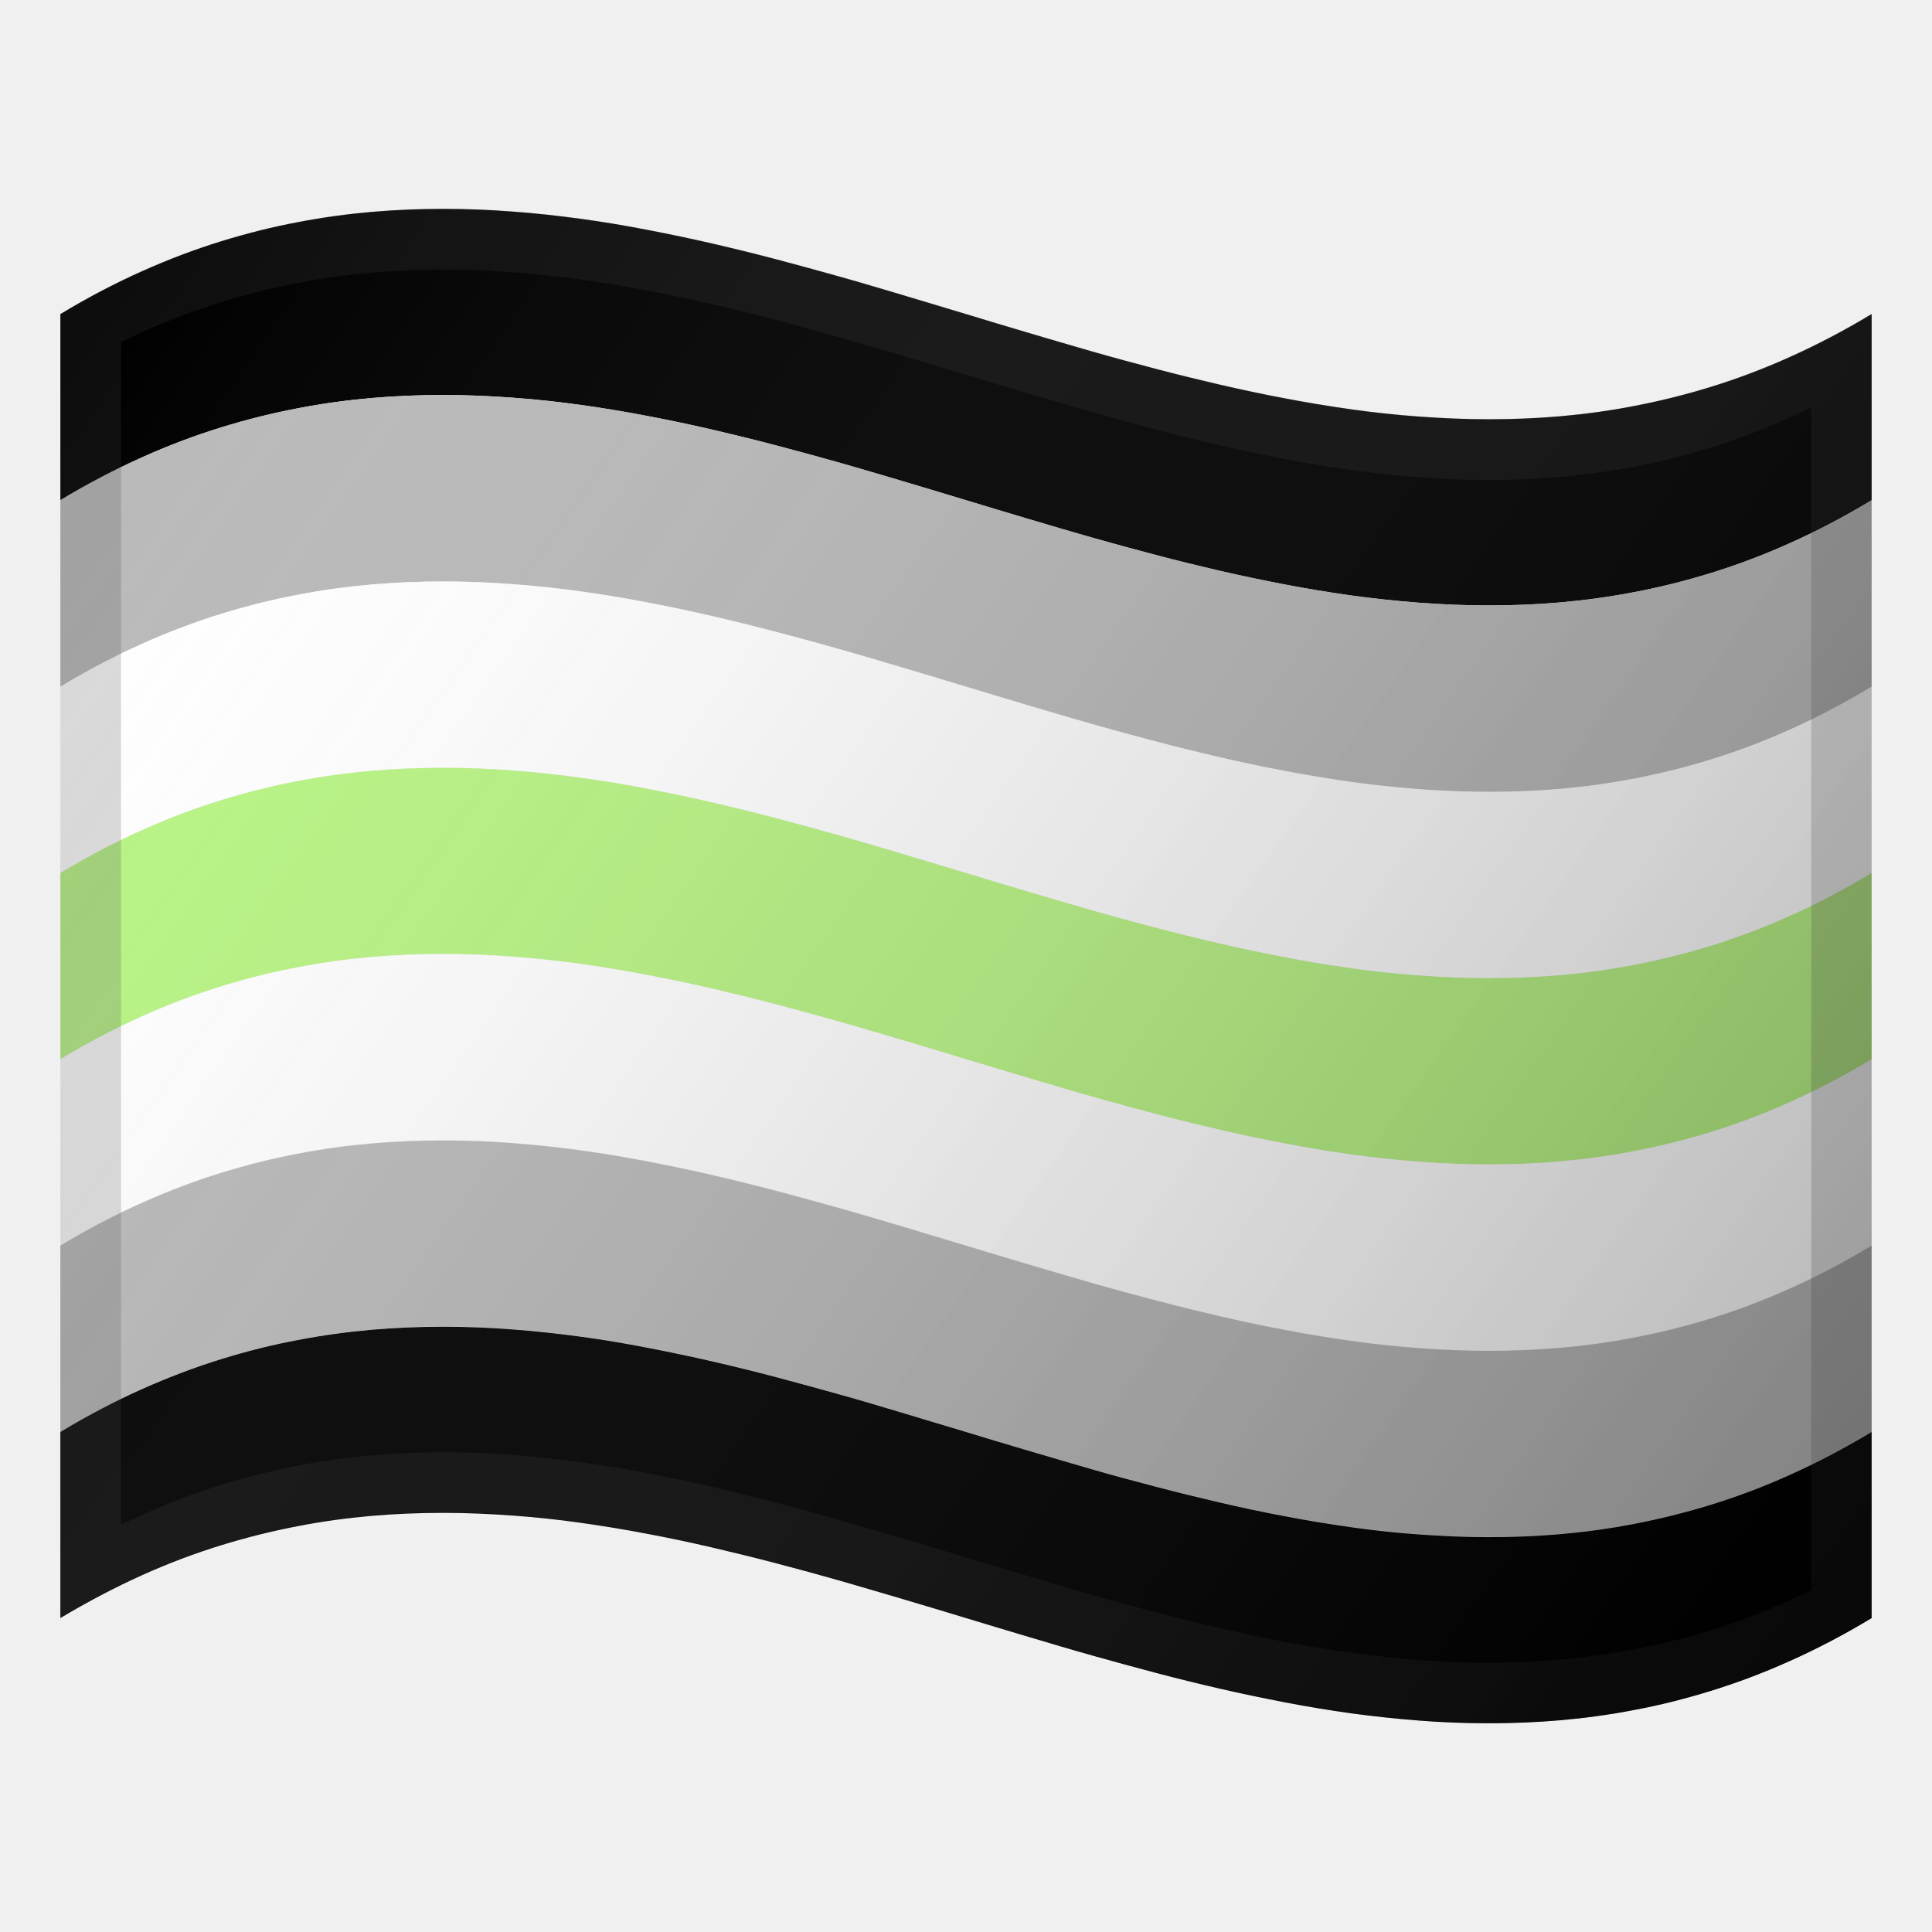
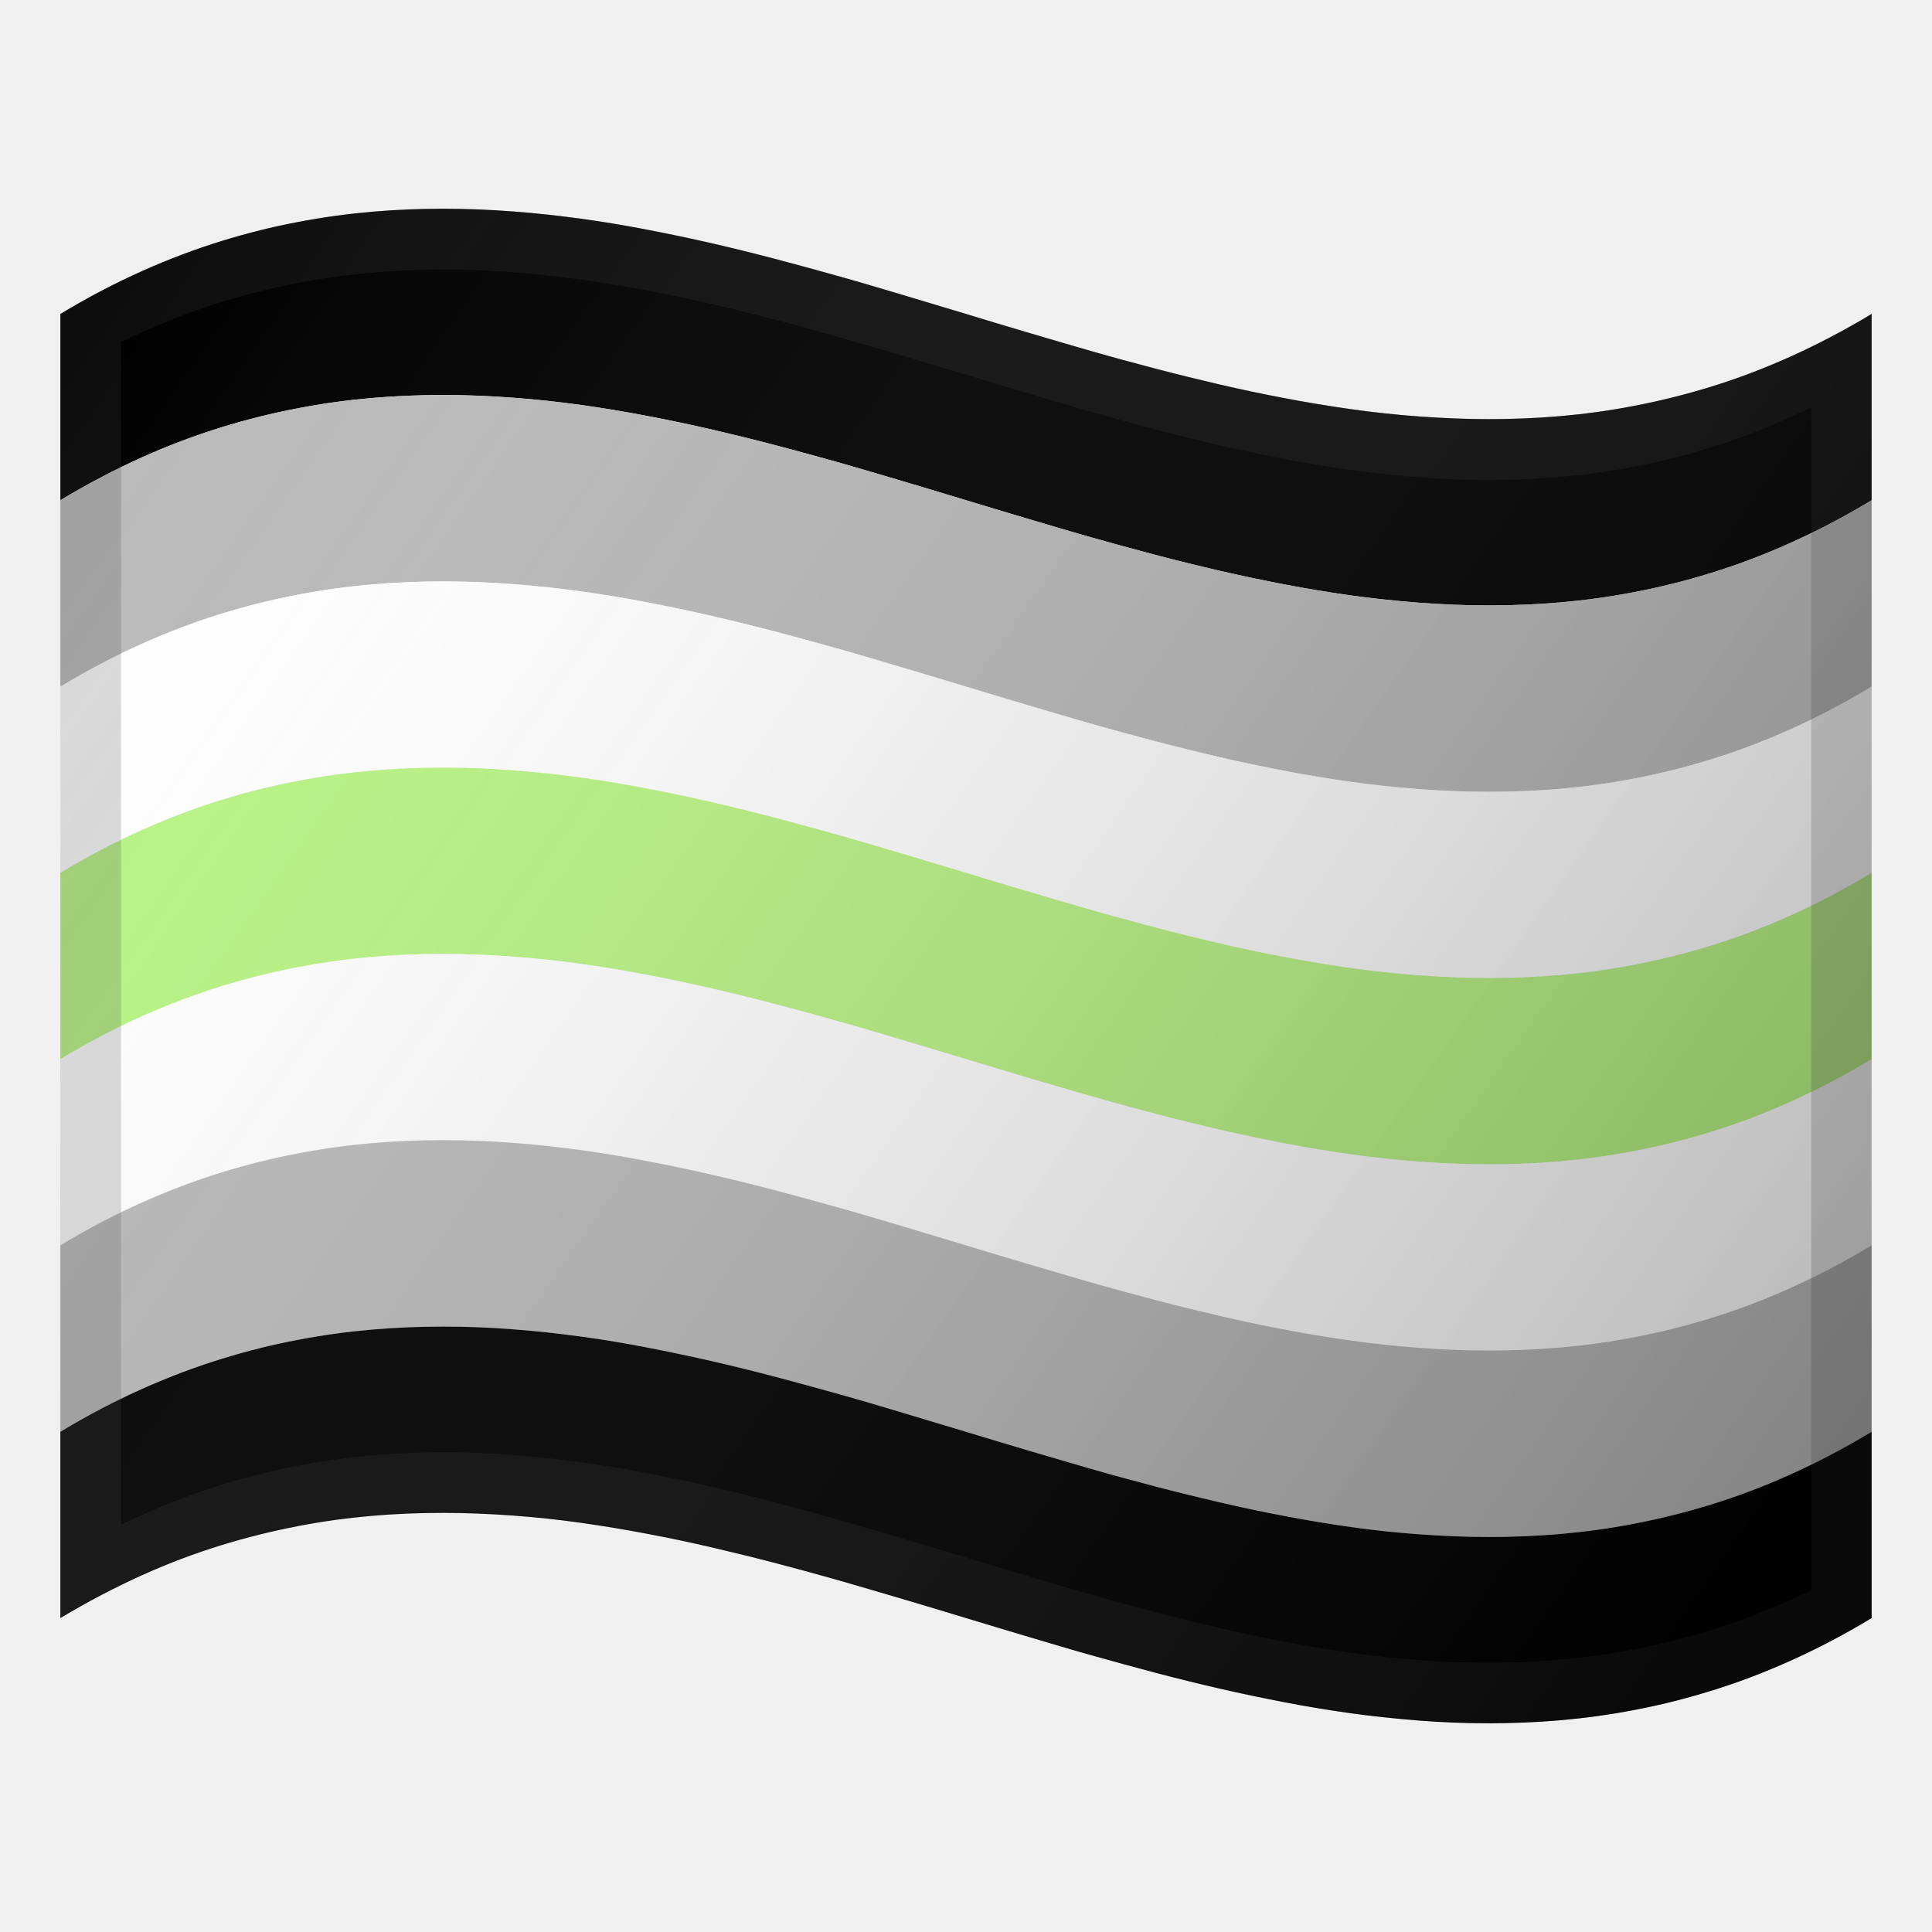
<svg xmlns="http://www.w3.org/2000/svg" enable-background="new 0 0 128 128" viewBox="0 0 128 128">
  <linearGradient id="b" x1="-153" x2="-85.917" y1="-607.79" y2="-607.79" gradientUnits="userSpaceOnUse">
    <stop stop-color="#fff" stop-opacity="0" offset="0" />
    <stop stop-opacity=".287" offset=".287" />
    <stop offset=".525" />
    <stop stop-opacity=".249" offset=".753" />
    <stop stop-color="#fff" stop-opacity="0" offset="1" />
  </linearGradient>
  <rect x="-153" y="-651.76" width="67.08" height="87.93" fill="url(#b)" opacity=".2" />
-   <path d="m124 33.14c-1.85 1.12-3.66 2.06-5.43 2.85-1.78 0.8-3.52 1.45-5.24 1.98s-3.4 0.95-5.06 1.26c-1.66 0.32-3.29 0.54-4.89 0.68s-3.19 0.2-4.75 0.2-3.1-0.06-4.62-0.18-3.02-0.28-4.5-0.48c-1.48-0.21-2.95-0.45-4.4-0.73s-2.89-0.58-4.32-0.91-2.85-0.68-4.25-1.05c-1.41-0.37-2.81-0.76-4.21-1.15s-2.79-0.81-4.17-1.22c-1.39-0.41-2.77-0.83-4.16-1.25-1.38-0.42-2.77-0.84-4.16-1.25s-2.78-0.82-4.17-1.22c-1.4-0.4-2.8-0.78-4.21-1.15s-2.83-0.72-4.25-1.05-2.87-0.64-4.32-0.91c-1.45-0.28-2.92-0.52-4.4-0.73s-2.98-0.37-4.5-0.48-3.06-0.18-4.62-0.18-3.14 0.06-4.75 0.2-3.24 0.36-4.89 0.68c-1.66 0.32-3.34 0.73-5.06 1.26s-3.46 1.18-5.24 1.98c-1.77 0.8-3.58 1.74-5.43 2.85v-3.98s0-2.88 0-4.37v-3.98c1.85-1.12 3.66-2.06 5.43-2.85s3.52-1.45 5.24-1.98 3.4-0.95 5.06-1.26c1.66-0.32 3.29-0.54 4.89-0.68 1.61-0.14 3.19-0.2 4.75-0.2s3.1 0.06 4.62 0.18c1.52 0.11 3.02 0.28 4.5 0.48s2.95 0.45 4.4 0.73 2.89 0.58 4.32 0.91 2.85 0.68 4.25 1.05c1.41 0.37 2.81 0.76 4.21 1.15s2.79 0.81 4.17 1.22 2.77 0.83 4.16 1.25c1.38 0.42 2.77 0.84 4.16 1.25s2.78 0.82 4.17 1.22 2.8 0.78 4.21 1.15 2.83 0.72 4.25 1.05c1.43 0.33 2.87 0.64 4.32 0.91 1.45 0.28 2.92 0.52 4.4 0.73s2.98 0.37 4.5 0.48 3.06 0.18 4.62 0.18 3.14-0.06 4.75-0.2 3.24-0.36 4.89-0.68c1.66-0.32 3.34-0.73 5.06-1.26s3.46-1.18 5.24-1.98 3.59-1.74 5.43-2.85v3.98 4.37s0 3.09 0 3.98z" />
-   <path d="m124 45.49c-1.85 1.12-3.66 2.06-5.43 2.85-1.78 0.8-3.52 1.45-5.24 1.98s-3.4 0.95-5.06 1.26c-1.66 0.32-3.29 0.54-4.89 0.68s-3.19 0.2-4.75 0.2-3.1-0.06-4.62-0.18-3.02-0.28-4.5-0.48c-1.48-0.21-2.95-0.45-4.4-0.73s-2.89-0.58-4.32-0.91-2.85-0.68-4.25-1.05c-1.41-0.37-2.81-0.76-4.21-1.15s-2.79-0.81-4.17-1.22c-1.39-0.41-2.77-0.83-4.16-1.25-1.38-0.42-2.77-0.84-4.16-1.25s-2.78-0.82-4.17-1.22c-1.4-0.4-2.8-0.78-4.21-1.15s-2.83-0.72-4.25-1.05-2.87-0.64-4.32-0.91c-1.45-0.28-2.92-0.52-4.4-0.73s-2.98-0.37-4.5-0.48-3.06-0.18-4.62-0.18-3.14 0.06-4.75 0.2-3.24 0.36-4.89 0.68c-1.66 0.32-3.34 0.73-5.06 1.26s-3.46 1.18-5.24 1.98c-1.77 0.8-3.58 1.74-5.43 2.85v-3.99s0-2.88 0-4.37v-3.99c1.85-1.12 3.66-2.06 5.43-2.85s3.52-1.45 5.24-1.98 3.4-0.95 5.06-1.26c1.66-0.32 3.29-0.54 4.89-0.68 1.61-0.14 3.19-0.2 4.75-0.2s3.1 0.06 4.62 0.18c1.52 0.11 3.02 0.28 4.5 0.48s2.95 0.45 4.4 0.73 2.89 0.58 4.32 0.91 2.85 0.68 4.25 1.05c1.41 0.37 2.81 0.76 4.21 1.15s2.79 0.81 4.17 1.22 2.77 0.83 4.16 1.25c1.38 0.42 2.77 0.84 4.16 1.25s2.78 0.82 4.17 1.22 2.8 0.78 4.21 1.15 2.83 0.72 4.25 1.05c1.43 0.33 2.87 0.64 4.32 0.91 1.45 0.28 2.92 0.52 4.4 0.73s2.98 0.37 4.5 0.48 3.06 0.18 4.62 0.18 3.14-0.06 4.75-0.2 3.24-0.36 4.89-0.68c1.66-0.32 3.34-0.73 5.06-1.26s3.46-1.18 5.24-1.98 3.59-1.74 5.43-2.85v3.99 4.37s0 3.09 0 3.99z" fill="#B9B9B9" />
-   <path d="m124 57.83c-1.85 1.12-3.66 2.06-5.43 2.85-1.78 0.8-3.52 1.45-5.24 1.98s-3.4 0.95-5.06 1.26c-1.66 0.32-3.29 0.54-4.89 0.68s-3.19 0.2-4.75 0.2-3.1-0.06-4.62-0.18-3.02-0.28-4.5-0.48c-1.48-0.21-2.95-0.45-4.4-0.73s-2.89-0.58-4.32-0.91-2.85-0.68-4.25-1.05c-1.41-0.37-2.81-0.76-4.21-1.15s-2.79-0.81-4.17-1.22c-1.39-0.41-2.77-0.83-4.16-1.25-1.38-0.42-2.77-0.84-4.16-1.25s-2.78-0.82-4.17-1.22c-1.4-0.4-2.8-0.78-4.21-1.15s-2.83-0.72-4.25-1.05-2.87-0.64-4.32-0.91c-1.45-0.28-2.92-0.52-4.4-0.73s-2.98-0.37-4.5-0.48-3.06-0.18-4.62-0.18-3.14 0.06-4.75 0.2-3.24 0.36-4.89 0.68c-1.66 0.32-3.34 0.73-5.06 1.26s-3.46 1.18-5.24 1.98c-1.77 0.8-3.58 1.74-5.43 2.85v-3.98s0-2.88 0-4.37v-3.98c1.85-1.12 3.66-2.06 5.43-2.85s3.52-1.45 5.24-1.98 3.4-0.95 5.06-1.26c1.66-0.32 3.29-0.54 4.89-0.68 1.61-0.14 3.19-0.2 4.75-0.2s3.1 0.06 4.62 0.18c1.52 0.11 3.02 0.28 4.5 0.48s2.95 0.45 4.4 0.73 2.89 0.58 4.32 0.91 2.85 0.68 4.25 1.05c1.41 0.37 2.81 0.76 4.21 1.15s2.79 0.81 4.17 1.22 2.77 0.83 4.16 1.25c1.38 0.42 2.77 0.84 4.16 1.25s2.78 0.82 4.17 1.22 2.8 0.78 4.21 1.15 2.83 0.72 4.25 1.05c1.43 0.33 2.87 0.64 4.32 0.91 1.45 0.28 2.92 0.52 4.4 0.73s2.98 0.37 4.5 0.48 3.06 0.18 4.62 0.18 3.14-0.06 4.75-0.2 3.24-0.36 4.89-0.68c1.66-0.32 3.34-0.73 5.06-1.26s3.46-1.18 5.24-1.98 3.59-1.74 5.43-2.85v3.98 4.37s0 3.09 0 3.98z" fill="#FFF" />
-   <path d="m124 70.17c-1.85 1.12-3.66 2.06-5.43 2.85-1.78 0.8-3.52 1.45-5.24 1.98s-3.4 0.95-5.06 1.26c-1.66 0.32-3.29 0.54-4.89 0.68s-3.19 0.2-4.75 0.2-3.1-0.06-4.62-0.18-3.02-0.28-4.5-0.48c-1.48-0.21-2.95-0.45-4.4-0.73s-2.89-0.58-4.32-0.91-2.85-0.68-4.25-1.05c-1.41-0.37-2.81-0.76-4.21-1.15s-2.79-0.81-4.17-1.22c-1.39-0.41-2.77-0.83-4.16-1.25-1.38-0.42-2.77-0.84-4.16-1.25s-2.78-0.82-4.17-1.22c-1.4-0.4-2.8-0.78-4.21-1.15s-2.83-0.72-4.25-1.05-2.87-0.64-4.32-0.91c-1.45-0.28-2.92-0.52-4.4-0.73s-2.98-0.37-4.5-0.48-3.06-0.18-4.62-0.18-3.14 0.06-4.75 0.2-3.24 0.36-4.89 0.68c-1.66 0.32-3.34 0.73-5.06 1.26s-3.46 1.18-5.24 1.98c-1.77 0.8-3.58 1.74-5.43 2.85v-3.98s0-2.88 0-4.37v-3.98c1.85-1.12 3.66-2.06 5.43-2.85s3.52-1.45 5.24-1.98 3.4-0.95 5.06-1.26c1.66-0.32 3.29-0.54 4.89-0.68 1.61-0.14 3.19-0.2 4.75-0.2s3.1 0.06 4.62 0.18c1.52 0.11 3.02 0.28 4.5 0.48s2.95 0.45 4.4 0.73 2.89 0.58 4.32 0.91 2.85 0.68 4.25 1.05c1.41 0.37 2.81 0.76 4.21 1.15s2.79 0.81 4.17 1.22 2.77 0.83 4.16 1.25c1.38 0.42 2.77 0.84 4.16 1.25s2.78 0.82 4.17 1.22 2.8 0.78 4.21 1.15 2.83 0.72 4.25 1.05c1.43 0.33 2.87 0.64 4.32 0.91 1.45 0.28 2.92 0.52 4.4 0.73s2.98 0.37 4.5 0.48 3.06 0.18 4.62 0.18 3.14-0.06 4.75-0.2 3.24-0.36 4.89-0.68c1.66-0.32 3.34-0.73 5.06-1.26s3.46-1.18 5.24-1.98 3.59-1.74 5.43-2.85v3.98 4.37s0 3.09 0 3.98z" fill="#B8F483" />
-   <path d="m124 82.51c-1.85 1.12-3.66 2.06-5.43 2.85-1.78 0.8-3.52 1.45-5.24 1.98s-3.4 0.95-5.06 1.26c-1.66 0.32-3.29 0.54-4.89 0.68s-3.19 0.2-4.75 0.2-3.1-0.06-4.62-0.18-3.02-0.28-4.5-0.48c-1.48-0.21-2.95-0.45-4.4-0.73s-2.89-0.58-4.32-0.91-2.85-0.68-4.25-1.05c-1.41-0.37-2.81-0.76-4.21-1.15s-2.79-0.81-4.17-1.22c-1.39-0.41-2.77-0.83-4.16-1.25-1.38-0.42-2.77-0.84-4.16-1.25s-2.78-0.82-4.17-1.22c-1.4-0.4-2.8-0.78-4.21-1.15s-2.83-0.72-4.25-1.05-2.87-0.64-4.32-0.91c-1.45-0.28-2.92-0.52-4.4-0.73s-2.98-0.37-4.5-0.48-3.06-0.18-4.62-0.18-3.14 0.06-4.75 0.2-3.24 0.36-4.89 0.68c-1.66 0.32-3.34 0.73-5.06 1.26s-3.46 1.18-5.24 1.98c-1.77 0.8-3.58 1.74-5.43 2.85v-3.98s0-2.88 0-4.37v-3.98c1.85-1.12 3.66-2.06 5.43-2.85s3.52-1.45 5.24-1.98 3.4-0.95 5.06-1.26c1.66-0.32 3.29-0.54 4.89-0.68 1.61-0.14 3.19-0.2 4.75-0.2s3.1 0.06 4.62 0.18c1.52 0.11 3.02 0.28 4.5 0.48s2.95 0.45 4.4 0.73 2.89 0.58 4.32 0.91 2.85 0.68 4.25 1.05c1.41 0.37 2.81 0.76 4.21 1.15s2.79 0.81 4.17 1.22 2.77 0.83 4.16 1.25c1.38 0.42 2.77 0.84 4.16 1.25s2.78 0.82 4.17 1.22 2.8 0.78 4.21 1.15 2.83 0.72 4.25 1.05c1.43 0.33 2.87 0.64 4.32 0.91 1.45 0.28 2.92 0.52 4.4 0.73s2.98 0.37 4.5 0.48 3.06 0.18 4.62 0.18 3.14-0.06 4.75-0.2 3.24-0.36 4.89-0.68c1.66-0.32 3.34-0.73 5.06-1.26s3.46-1.18 5.24-1.98 3.59-1.74 5.43-2.85v3.98 4.37s0 3.09 0 3.98z" fill="#FFF" />
-   <path d="m124 94.86c-1.85 1.12-3.66 2.06-5.43 2.85-1.78 0.8-3.52 1.45-5.24 1.98s-3.4 0.95-5.06 1.26c-1.66 0.32-3.29 0.54-4.89 0.68s-3.19 0.2-4.75 0.2-3.1-0.06-4.62-0.18-3.02-0.28-4.5-0.48c-1.48-0.21-2.95-0.45-4.4-0.73s-2.89-0.58-4.32-0.91-2.85-0.68-4.25-1.05c-1.41-0.37-2.81-0.76-4.21-1.15s-2.79-0.81-4.17-1.22c-1.39-0.41-2.77-0.83-4.16-1.25-1.38-0.42-2.77-0.84-4.16-1.25s-2.78-0.82-4.17-1.22c-1.4-0.4-2.8-0.78-4.21-1.15s-2.83-0.72-4.25-1.05-2.87-0.64-4.32-0.91c-1.45-0.28-2.92-0.52-4.4-0.73s-2.98-0.37-4.5-0.48-3.06-0.18-4.62-0.18-3.14 0.06-4.75 0.2-3.24 0.36-4.89 0.68c-1.66 0.32-3.34 0.73-5.06 1.26s-3.46 1.18-5.24 1.98c-1.77 0.8-3.58 1.74-5.43 2.85v-3.98s0-2.88 0-4.37v-3.98c1.85-1.12 3.66-2.06 5.43-2.85s3.52-1.45 5.24-1.98 3.4-0.95 5.06-1.26c1.66-0.32 3.29-0.54 4.89-0.68 1.61-0.14 3.19-0.2 4.75-0.2s3.1 0.06 4.62 0.18c1.52 0.11 3.02 0.28 4.5 0.48s2.95 0.45 4.4 0.73 2.89 0.58 4.32 0.91 2.85 0.68 4.25 1.05c1.41 0.37 2.81 0.76 4.21 1.15s2.79 0.81 4.17 1.22 2.77 0.83 4.16 1.25c1.38 0.42 2.77 0.84 4.16 1.25s2.78 0.82 4.17 1.22 2.8 0.78 4.21 1.15 2.83 0.72 4.25 1.05c1.43 0.33 2.87 0.64 4.32 0.91 1.45 0.28 2.92 0.52 4.4 0.73s2.98 0.37 4.5 0.48 3.06 0.18 4.62 0.18 3.14-0.06 4.75-0.2 3.24-0.36 4.89-0.68c1.66-0.32 3.34-0.73 5.06-1.26s3.46-1.18 5.24-1.98 3.59-1.74 5.43-2.85v3.98 4.37s0 3.09 0 3.98z" fill="#B9B9B9" />
-   <path d="m124 107.20c-1.85 1.12-3.66 2.06-5.43 2.85-1.78 0.8-3.52 1.45-5.24 1.98s-3.4 0.95-5.06 1.26c-1.66 0.32-3.29 0.54-4.89 0.68s-3.19 0.2-4.75 0.2-3.1-0.06-4.62-0.18-3.02-0.28-4.5-0.48c-1.48-0.21-2.95-0.45-4.4-0.73s-2.89-0.58-4.32-0.91-2.85-0.68-4.25-1.05c-1.41-0.37-2.81-0.76-4.21-1.15s-2.79-0.81-4.17-1.22c-1.39-0.41-2.77-0.83-4.16-1.25-1.38-0.42-2.77-0.84-4.16-1.25s-2.78-0.82-4.17-1.22c-1.4-0.4-2.8-0.78-4.21-1.15s-2.83-0.72-4.25-1.05-2.87-0.64-4.32-0.91c-1.45-0.28-2.92-0.52-4.4-0.73s-2.98-0.37-4.5-0.48-3.06-0.18-4.62-0.18-3.14 0.06-4.75 0.2-3.24 0.36-4.89 0.68c-1.66 0.32-3.34 0.73-5.06 1.26s-3.46 1.18-5.24 1.98c-1.77 0.8-3.58 1.74-5.43 2.85v-3.98s0-2.88 0-4.37v-3.98c1.85-1.12 3.66-2.06 5.43-2.85s3.52-1.45 5.24-1.98 3.4-0.95 5.06-1.26c1.66-0.32 3.29-0.54 4.89-0.68 1.61-0.14 3.19-0.2 4.75-0.2s3.1 0.06 4.62 0.18c1.52 0.11 3.02 0.28 4.5 0.48s2.95 0.45 4.4 0.73 2.89 0.58 4.32 0.91 2.85 0.68 4.25 1.05c1.41 0.37 2.81 0.76 4.21 1.15s2.79 0.81 4.17 1.22 2.77 0.83 4.16 1.25c1.38 0.42 2.77 0.84 4.16 1.25s2.78 0.82 4.17 1.22 2.8 0.78 4.21 1.15 2.83 0.72 4.25 1.05c1.43 0.33 2.87 0.64 4.32 0.91 1.45 0.28 2.92 0.52 4.4 0.73s2.98 0.37 4.5 0.48 3.06 0.18 4.62 0.18 3.14-0.06 4.75-0.2 3.24-0.36 4.89-0.68c1.66-0.32 3.34-0.73 5.06-1.26s3.46-1.18 5.24-1.98 3.59-1.74 5.43-2.85v3.98 4.37s0 3.09 0 3.98z" />
+   <path d="m124 33.14c-1.85 1.12-3.66 2.06-5.43 2.85-1.78 0.8-3.52 1.45-5.24 1.98s-3.4 0.95-5.06 1.26c-1.66 0.32-3.29 0.54-4.89 0.68s-3.19 0.2-4.75 0.2-3.1-0.06-4.62-0.18-3.02-0.28-4.5-0.48c-1.48-0.21-2.95-0.45-4.4-0.73s-2.89-0.58-4.32-0.91-2.85-0.68-4.25-1.05c-1.41-0.37-2.81-0.76-4.21-1.15s-2.79-0.81-4.17-1.22c-1.39-0.41-2.77-0.83-4.16-1.25-1.38-0.42-2.77-0.84-4.16-1.25s-2.78-0.82-4.17-1.22c-1.4-0.4-2.8-0.78-4.21-1.15s-2.83-0.72-4.25-1.05-2.87-0.64-4.32-0.91c-1.45-0.28-2.92-0.52-4.4-0.73s-2.98-0.37-4.5-0.48-3.06-0.18-4.62-0.18-3.14 0.06-4.75 0.2-3.24 0.36-4.89 0.68c-1.66 0.32-3.34 0.73-5.06 1.26s-3.46 1.18-5.24 1.98c-1.77 0.8-3.58 1.74-5.43 2.85v-12.34c1.85-1.12 3.66-2.06 5.43-2.85s3.52-1.45 5.24-1.98 3.4-0.95 5.06-1.26c1.66-0.32 3.29-0.54 4.89-0.68 1.61-0.14 3.19-0.2 4.75-0.2s3.1 0.06 4.62 0.18c1.52 0.11 3.02 0.28 4.5 0.48s2.95 0.45 4.4 0.73 2.89 0.58 4.32 0.91 2.85 0.68 4.25 1.05c1.41 0.37 2.81 0.76 4.21 1.15s2.79 0.81 4.17 1.22 2.77 0.83 4.16 1.25c1.38 0.42 2.77 0.84 4.16 1.25s2.78 0.82 4.17 1.22 2.8 0.78 4.21 1.15 2.83 0.72 4.25 1.05c1.43 0.33 2.87 0.64 4.32 0.91 1.45 0.28 2.92 0.52 4.4 0.73s2.98 0.37 4.5 0.48 3.06 0.18 4.62 0.18 3.14-0.06 4.75-0.2 3.24-0.36 4.89-0.68c1.66-0.32 3.34-0.73 5.06-1.26s3.46-1.18 5.24-1.98 3.59-1.74 5.43-2.85v12.34z" />
+   <path d="m124 45.49c-1.85 1.12-3.66 2.06-5.43 2.85-1.78 0.8-3.52 1.45-5.24 1.98s-3.4 0.95-5.06 1.26c-1.66 0.32-3.29 0.54-4.89 0.68s-3.19 0.2-4.75 0.2-3.1-0.06-4.62-0.18-3.02-0.28-4.5-0.48c-1.48-0.21-2.95-0.45-4.4-0.73s-2.89-0.58-4.32-0.91-2.85-0.68-4.25-1.05c-1.41-0.37-2.81-0.76-4.21-1.15s-2.79-0.81-4.17-1.22c-1.39-0.41-2.77-0.83-4.16-1.25-1.38-0.42-2.77-0.84-4.16-1.25s-2.78-0.82-4.17-1.22c-1.4-0.4-2.8-0.78-4.21-1.15s-2.83-0.72-4.25-1.05-2.87-0.64-4.32-0.91c-1.45-0.28-2.92-0.52-4.4-0.73s-2.98-0.37-4.5-0.48-3.06-0.18-4.62-0.18-3.14 0.06-4.75 0.2-3.24 0.36-4.89 0.68c-1.66 0.32-3.34 0.73-5.06 1.26s-3.46 1.18-5.24 1.98c-1.77 0.8-3.58 1.74-5.43 2.85v-12.35c1.85-1.12 3.66-2.06 5.43-2.85s3.52-1.45 5.24-1.98 3.4-0.95 5.06-1.26c1.66-0.32 3.29-0.54 4.89-0.68 1.61-0.14 3.19-0.2 4.75-0.2s3.1 0.06 4.62 0.18c1.52 0.11 3.02 0.28 4.5 0.48s2.95 0.45 4.4 0.73 2.89 0.58 4.32 0.91 2.85 0.68 4.25 1.05c1.41 0.37 2.81 0.76 4.21 1.15s2.79 0.81 4.17 1.22 2.77 0.83 4.16 1.25c1.38 0.42 2.77 0.84 4.16 1.25s2.78 0.82 4.17 1.22 2.8 0.78 4.21 1.15 2.83 0.72 4.25 1.05c1.43 0.33 2.87 0.64 4.32 0.91 1.45 0.28 2.92 0.52 4.4 0.73s2.98 0.37 4.5 0.48 3.06 0.18 4.62 0.18 3.14-0.06 4.75-0.2 3.24-0.36 4.89-0.68c1.66-0.32 3.34-0.73 5.06-1.26s3.46-1.18 5.24-1.98 3.59-1.74 5.43-2.85v12.35z" fill="#B9B9B9" />
+   <path d="m124 57.83c-1.85 1.12-3.66 2.06-5.43 2.85-1.78 0.8-3.52 1.45-5.24 1.98s-3.4 0.95-5.06 1.26c-1.66 0.32-3.29 0.54-4.89 0.68s-3.19 0.2-4.75 0.2-3.1-0.06-4.62-0.18-3.02-0.28-4.5-0.48c-1.48-0.21-2.95-0.45-4.4-0.73s-2.89-0.58-4.32-0.91-2.85-0.68-4.25-1.05c-1.41-0.37-2.81-0.76-4.21-1.15s-2.79-0.81-4.17-1.22c-1.39-0.41-2.77-0.83-4.16-1.25-1.38-0.42-2.77-0.84-4.16-1.25s-2.78-0.82-4.17-1.22c-1.4-0.4-2.8-0.78-4.21-1.15s-2.83-0.72-4.25-1.05-2.87-0.64-4.32-0.91c-1.45-0.28-2.92-0.52-4.4-0.73s-2.98-0.37-4.5-0.48-3.06-0.18-4.62-0.18-3.14 0.06-4.75 0.2-3.24 0.36-4.89 0.68c-1.66 0.32-3.34 0.73-5.06 1.26s-3.46 1.18-5.24 1.98c-1.77 0.8-3.58 1.74-5.43 2.85v-12.34c1.85-1.12 3.66-2.06 5.43-2.85s3.52-1.45 5.24-1.98 3.4-0.95 5.06-1.26c1.66-0.32 3.29-0.54 4.89-0.68 1.61-0.14 3.19-0.2 4.75-0.2s3.1 0.06 4.62 0.18c1.52 0.11 3.02 0.28 4.5 0.48s2.95 0.45 4.4 0.73 2.89 0.58 4.32 0.91 2.85 0.68 4.25 1.05c1.41 0.37 2.81 0.76 4.21 1.15s2.79 0.81 4.17 1.22 2.77 0.83 4.16 1.25c1.38 0.42 2.77 0.84 4.16 1.25s2.78 0.82 4.17 1.22 2.8 0.78 4.21 1.15 2.83 0.72 4.25 1.05c1.43 0.33 2.87 0.64 4.32 0.91 1.45 0.28 2.92 0.52 4.4 0.73s2.98 0.37 4.5 0.48 3.06 0.18 4.62 0.18 3.14-0.06 4.75-0.2 3.24-0.36 4.89-0.68c1.66-0.32 3.34-0.73 5.06-1.26s3.46-1.18 5.24-1.98 3.59-1.74 5.43-2.85v12.34z" fill="#FFF" />
+   <path d="m124 70.17c-1.85 1.12-3.66 2.06-5.43 2.85-1.78 0.8-3.52 1.45-5.24 1.98s-3.4 0.95-5.06 1.26c-1.66 0.32-3.29 0.54-4.89 0.68s-3.19 0.2-4.75 0.2-3.1-0.06-4.62-0.18-3.02-0.28-4.5-0.48c-1.48-0.21-2.95-0.45-4.4-0.73s-2.89-0.58-4.32-0.91-2.85-0.68-4.25-1.05c-1.41-0.37-2.81-0.76-4.21-1.15s-2.79-0.81-4.17-1.22c-1.39-0.41-2.77-0.83-4.16-1.25-1.38-0.42-2.77-0.84-4.16-1.25s-2.78-0.82-4.17-1.22c-1.4-0.4-2.8-0.78-4.21-1.15s-2.83-0.72-4.25-1.05-2.87-0.64-4.32-0.91c-1.45-0.28-2.92-0.52-4.4-0.73s-2.98-0.37-4.5-0.48-3.06-0.18-4.62-0.18-3.14 0.06-4.75 0.2-3.24 0.36-4.89 0.68c-1.66 0.32-3.34 0.73-5.06 1.26s-3.46 1.18-5.24 1.98c-1.77 0.8-3.58 1.74-5.43 2.85v-12.34c1.85-1.12 3.66-2.06 5.43-2.85s3.52-1.45 5.24-1.98 3.4-0.95 5.06-1.26c1.66-0.32 3.29-0.54 4.89-0.68 1.61-0.14 3.19-0.2 4.75-0.2s3.1 0.06 4.62 0.18c1.52 0.11 3.02 0.28 4.5 0.48s2.95 0.45 4.4 0.73 2.89 0.58 4.32 0.91 2.85 0.68 4.25 1.05c1.41 0.37 2.81 0.76 4.21 1.15s2.79 0.81 4.17 1.22 2.77 0.83 4.16 1.25c1.38 0.42 2.77 0.84 4.16 1.25s2.78 0.82 4.17 1.22 2.8 0.78 4.21 1.15 2.83 0.72 4.25 1.05c1.43 0.33 2.87 0.64 4.32 0.91 1.45 0.28 2.92 0.52 4.4 0.73s2.98 0.37 4.5 0.48 3.06 0.18 4.62 0.18 3.14-0.06 4.75-0.2 3.24-0.36 4.89-0.68c1.66-0.32 3.34-0.73 5.06-1.26s3.46-1.18 5.24-1.98 3.59-1.74 5.43-2.85v12.34z" fill="#B8F483" />
+   <path d="m124 82.51c-1.85 1.12-3.66 2.06-5.43 2.85-1.78 0.8-3.52 1.45-5.24 1.98s-3.4 0.95-5.06 1.26c-1.66 0.32-3.29 0.54-4.89 0.68s-3.19 0.2-4.75 0.2-3.1-0.06-4.62-0.18-3.02-0.28-4.5-0.48c-1.48-0.21-2.95-0.45-4.4-0.73s-2.89-0.58-4.32-0.91-2.85-0.68-4.25-1.05c-1.41-0.37-2.81-0.76-4.21-1.15s-2.79-0.81-4.17-1.22c-1.39-0.41-2.77-0.83-4.16-1.25-1.38-0.42-2.77-0.84-4.16-1.25s-2.78-0.82-4.17-1.22c-1.4-0.4-2.8-0.78-4.21-1.15s-2.83-0.72-4.25-1.05-2.87-0.64-4.32-0.91c-1.45-0.28-2.92-0.52-4.4-0.73s-2.98-0.37-4.5-0.48-3.06-0.18-4.62-0.18-3.14 0.06-4.75 0.2-3.24 0.36-4.89 0.68c-1.66 0.32-3.34 0.73-5.06 1.26s-3.46 1.18-5.24 1.98c-1.77 0.8-3.58 1.74-5.43 2.85v-12.34c1.85-1.12 3.66-2.06 5.43-2.85s3.52-1.45 5.24-1.98 3.4-0.95 5.06-1.26c1.66-0.32 3.29-0.54 4.89-0.68 1.61-0.14 3.19-0.2 4.75-0.2s3.1 0.06 4.62 0.18c1.52 0.11 3.02 0.28 4.5 0.48s2.95 0.45 4.4 0.73 2.89 0.58 4.32 0.91 2.85 0.68 4.25 1.05c1.41 0.37 2.81 0.76 4.21 1.15s2.79 0.81 4.17 1.22 2.77 0.83 4.16 1.25c1.38 0.42 2.77 0.84 4.16 1.25s2.78 0.82 4.17 1.22 2.8 0.78 4.21 1.15 2.83 0.72 4.25 1.05c1.43 0.33 2.87 0.64 4.32 0.91 1.45 0.28 2.92 0.52 4.4 0.73s2.98 0.37 4.5 0.48 3.06 0.18 4.62 0.18 3.14-0.06 4.75-0.2 3.24-0.36 4.89-0.68c1.66-0.32 3.34-0.73 5.06-1.26s3.46-1.18 5.24-1.98 3.59-1.74 5.43-2.85v12.34z" fill="#FFF" />
+   <path d="m124 94.86c-1.85 1.12-3.66 2.06-5.43 2.85-1.78 0.8-3.52 1.45-5.24 1.98s-3.4 0.95-5.06 1.26c-1.66 0.32-3.29 0.54-4.89 0.68s-3.19 0.2-4.75 0.2-3.1-0.06-4.62-0.18-3.02-0.28-4.5-0.48c-1.48-0.21-2.95-0.45-4.4-0.73s-2.89-0.58-4.32-0.91-2.85-0.68-4.25-1.05c-1.41-0.37-2.81-0.76-4.21-1.15s-2.79-0.81-4.17-1.22c-1.39-0.41-2.77-0.83-4.16-1.25-1.38-0.42-2.77-0.84-4.16-1.25s-2.78-0.82-4.17-1.22c-1.4-0.4-2.8-0.78-4.21-1.15s-2.83-0.72-4.25-1.05-2.87-0.64-4.32-0.91c-1.45-0.28-2.92-0.52-4.4-0.73s-2.98-0.37-4.5-0.48-3.06-0.18-4.62-0.18-3.14 0.06-4.75 0.2-3.24 0.36-4.89 0.68c-1.66 0.32-3.34 0.73-5.06 1.26s-3.46 1.18-5.24 1.98c-1.77 0.8-3.58 1.74-5.43 2.85v-12.35c1.85-1.12 3.66-2.06 5.43-2.85s3.52-1.45 5.24-1.98 3.4-0.95 5.06-1.26c1.66-0.32 3.29-0.54 4.89-0.68 1.61-0.14 3.19-0.2 4.75-0.2s3.1 0.06 4.62 0.18c1.52 0.11 3.02 0.28 4.5 0.48s2.95 0.45 4.4 0.73 2.89 0.58 4.32 0.91 2.85 0.68 4.25 1.05c1.41 0.37 2.81 0.76 4.21 1.15s2.79 0.81 4.17 1.22 2.77 0.83 4.16 1.25c1.38 0.42 2.77 0.84 4.16 1.25s2.78 0.82 4.17 1.22 2.8 0.78 4.21 1.15 2.83 0.72 4.25 1.05c1.43 0.33 2.87 0.64 4.32 0.91 1.45 0.28 2.92 0.52 4.4 0.73s2.98 0.37 4.5 0.48 3.06 0.18 4.62 0.18 3.14-0.06 4.75-0.2 3.24-0.36 4.89-0.68c1.66-0.32 3.34-0.73 5.06-1.26s3.46-1.18 5.24-1.98 3.59-1.74 5.43-2.85v12.35z" fill="#B9B9B9" />
+   <path d="m124 107.20c-1.85 1.12-3.66 2.06-5.43 2.85-1.78 0.8-3.52 1.45-5.24 1.98s-3.4 0.95-5.06 1.26c-1.66 0.32-3.29 0.54-4.89 0.68s-3.19 0.2-4.75 0.2-3.1-0.06-4.62-0.18-3.02-0.28-4.5-0.48c-1.48-0.21-2.95-0.45-4.4-0.73s-2.89-0.58-4.32-0.91-2.85-0.68-4.25-1.05c-1.41-0.37-2.81-0.76-4.21-1.15s-2.79-0.81-4.17-1.22c-1.39-0.41-2.77-0.83-4.16-1.25-1.38-0.42-2.77-0.84-4.16-1.25s-2.78-0.82-4.17-1.22c-1.4-0.4-2.8-0.78-4.21-1.15s-2.83-0.72-4.25-1.05-2.87-0.64-4.32-0.91c-1.45-0.28-2.92-0.52-4.4-0.73s-2.98-0.37-4.5-0.48-3.06-0.18-4.62-0.18-3.14 0.06-4.75 0.2-3.24 0.36-4.89 0.68c-1.66 0.32-3.34 0.73-5.06 1.26s-3.46 1.18-5.24 1.98c-1.77 0.8-3.58 1.74-5.43 2.85v-12.34c1.85-1.12 3.66-2.06 5.43-2.85s3.52-1.45 5.24-1.98 3.4-0.95 5.06-1.26c1.66-0.32 3.29-0.54 4.89-0.68 1.61-0.14 3.19-0.2 4.75-0.2s3.1 0.06 4.62 0.18c1.52 0.11 3.02 0.28 4.5 0.48s2.95 0.45 4.4 0.73 2.89 0.58 4.32 0.91 2.85 0.68 4.25 1.05c1.41 0.37 2.81 0.76 4.21 1.15s2.79 0.81 4.17 1.22 2.77 0.83 4.16 1.25c1.38 0.42 2.77 0.84 4.16 1.25s2.78 0.82 4.17 1.22 2.8 0.78 4.21 1.15 2.83 0.72 4.25 1.05c1.43 0.33 2.87 0.64 4.32 0.91 1.45 0.28 2.92 0.52 4.4 0.73s2.98 0.37 4.5 0.48 3.06 0.18 4.62 0.18 3.14-0.06 4.75-0.2 3.24-0.36 4.89-0.68c1.66-0.32 3.34-0.73 5.06-1.26s3.46-1.18 5.24-1.98 3.59-1.74 5.43-2.85v12.34z" />
  <g opacity=".2">
    <path d="m120 26.98v5.44 4.72 4.48s0 3.06 0 4.72v5.44 5.33s0 3.2 0 4.69v4.37 4.37 4.69s0 3.41 0 5.33v5.44s0 3.21 0 4.72v4.48 4.72s0 3.45 0 5.44c-1.87 0.91-3.69 1.66-5.49 2.27-1.79 0.61-3.55 1.09-5.27 1.45s-3.42 0.63-5.08 0.8-3.3 0.26-4.9 0.28-3.19-0.03-4.75-0.14-3.09-0.27-4.61-0.47-3.01-0.45-4.49-0.72-2.95-0.59-4.4-0.92-2.89-0.69-4.32-1.06-2.85-0.77-4.26-1.17-2.82-0.81-4.22-1.23l-4.2-1.26c-1.4-0.42-2.8-0.85-4.2-1.26s-2.81-0.83-4.22-1.23-2.83-0.79-4.26-1.17c-1.43-0.37-2.87-0.73-4.32-1.06s-2.92-0.64-4.4-0.92-2.98-0.52-4.49-0.72c-1.52-0.2-3.05-0.36-4.61-0.47s-3.14-0.16-4.75-0.14-3.24 0.1-4.9 0.28c-1.66 0.17-3.35 0.43-5.08 0.8-1.72 0.37-3.48 0.84-5.27 1.45s-3.62 1.36-5.49 2.27v-5.44-4.72-4.48-4.72-5.44-5.33s0-3.2 0-4.69 0-2.93 0-4.37v-4.37s0-3.04 0-4.69 0-3.41 0-5.33v-5.43-4.72s0-2.97 0-4.48v-4.72-5.43c1.87-0.91 3.69-1.66 5.49-2.27s3.55-1.09 5.27-1.45c1.72-0.37 3.42-0.63 5.08-0.8s3.3-0.26 4.9-0.28c1.61-0.02 3.19 0.03 4.75 0.14s3.09 0.27 4.61 0.47 3.01 0.45 4.49 0.72c1.48 0.28 2.95 0.59 4.4 0.92s2.89 0.69 4.32 1.06 2.85 0.77 4.26 1.17 2.82 0.81 4.22 1.23 2.8 0.84 4.2 1.26 2.8 0.85 4.2 1.26c1.4 0.42 2.81 0.83 4.22 1.23s2.83 0.79 4.26 1.17c1.43 0.37 2.87 0.73 4.32 1.06s2.92 0.64 4.4 0.92 2.98 0.52 4.49 0.72c1.52 0.2 3.05 0.36 4.61 0.47s3.14 0.16 4.75 0.14 3.24-0.1 4.9-0.28c1.66-0.17 3.35-0.43 5.08-0.8 1.72-0.37 3.48-0.84 5.27-1.45s3.62-1.38 5.49-2.29m4-6.18c-1.85 1.12-3.66 2.06-5.43 2.85-1.78 0.8-3.52 1.45-5.24 1.98s-3.4 0.95-5.06 1.26c-1.66 0.32-3.29 0.54-4.89 0.68s-3.19 0.2-4.75 0.2-3.1-0.06-4.62-0.18c-1.52-0.11-3.02-0.28-4.5-0.48-1.48-0.21-2.95-0.45-4.4-0.73s-2.89-0.58-4.32-0.91-2.85-0.68-4.25-1.05c-1.41-0.37-2.81-0.76-4.21-1.15s-2.79-0.81-4.17-1.22c-1.39-0.41-2.77-0.83-4.16-1.25-1.38-0.42-2.77-0.84-4.16-1.25s-2.78-0.82-4.17-1.22-2.8-0.78-4.21-1.15-2.83-0.72-4.25-1.05c-1.43-0.33-2.87-0.64-4.32-0.91-1.45-0.28-2.92-0.52-4.4-0.73s-2.98-0.37-4.5-0.48-3.06-0.18-4.62-0.18-3.14 0.06-4.75 0.2-3.24 0.36-4.89 0.68c-1.66 0.32-3.34 0.73-5.06 1.26s-3.46 1.18-5.24 1.98-3.58 1.73-5.43 2.85v5.33s0 3.2 0 4.69v4.37 4.37 4.69s0 3.41 0 5.33v0.02 5.33s0 3.2 0 4.69v4.37 4.37 4.69s0 3.41 0 5.33v5.33s0 3.2 0 4.69 0 2.93 0 4.37 0 2.88 0 4.37 0 3.04 0 4.69 0 3.41 0 5.33c1.85-1.12 3.66-2.06 5.43-2.85 1.78-0.8 3.52-1.45 5.24-1.98s3.4-0.95 5.06-1.26c1.66-0.32 3.29-0.54 4.89-0.68 1.61-0.14 3.19-0.2 4.75-0.2s3.1 0.06 4.62 0.18c1.52 0.11 3.02 0.28 4.5 0.48 1.48 0.21 2.95 0.45 4.4 0.73s2.89 0.58 4.32 0.91 2.85 0.68 4.25 1.05c1.41 0.37 2.81 0.76 4.21 1.15 1.4 0.4 2.79 0.81 4.17 1.22s2.77 0.83 4.16 1.25c1.38 0.42 2.77 0.84 4.16 1.25s2.78 0.82 4.17 1.22c1.4 0.4 2.8 0.78 4.21 1.15s2.83 0.72 4.25 1.05c1.43 0.33 2.87 0.64 4.32 0.91 1.45 0.28 2.92 0.52 4.4 0.73s2.98 0.37 4.5 0.48 3.06 0.18 4.62 0.18 3.14-0.06 4.75-0.2 3.24-0.36 4.89-0.68c1.66-0.32 3.34-0.73 5.06-1.26s3.46-1.18 5.24-1.98 3.59-1.74 5.43-2.85v-5.33s0-3.2 0-4.69 0-2.93 0-4.37 0-2.88 0-4.37 0-3.04 0-4.69 0-3.41 0-5.33v-5.33s0-3.2 0-4.69v-4.37-4.37-4.69s0-3.41 0-5.33v-0.02-5.33s0-3.2 0-4.69v-4.37-4.37-4.69s0-3.41 0-5.33z" fill="#424242" />
  </g>
  <linearGradient id="a" x1="5.37" x2="122.37" y1="22.659" y2="105.16" gradientUnits="userSpaceOnUse">
    <stop stop-color="#fff" stop-opacity="0" offset="0" />
    <stop stop-color="#C8C8C8" stop-opacity=".165" offset=".165" />
    <stop stop-color="#828282" stop-opacity=".393" offset=".393" />
    <stop stop-color="#4A4A4A" stop-opacity=".6" offset=".6" />
    <stop stop-color="#222" stop-opacity=".776" offset=".776" />
    <stop stop-color="#090909" stop-opacity=".915" offset=".915" />
    <stop offset="1" />
  </linearGradient>
  <path d="m124 107.2c-1.85 1.12-3.66 2.06-5.43 2.85-1.78 0.8-3.52 1.45-5.24 1.98s-3.4 0.95-5.06 1.26c-1.66 0.32-3.29 0.54-4.89 0.68-1.61 0.14-3.19 0.2-4.75 0.2s-3.1-0.06-4.62-0.18c-1.52-0.11-3.02-0.28-4.5-0.48-1.48-0.21-2.95-0.45-4.4-0.73s-2.89-0.58-4.32-0.91-2.85-0.68-4.25-1.05-2.81-0.76-4.21-1.15c-1.4-0.4-2.79-0.81-4.17-1.22-1.39-0.41-2.77-0.83-4.16-1.25-1.38-0.42-2.77-0.84-4.16-1.25s-2.78-0.82-4.17-1.22c-1.4-0.4-2.8-0.78-4.21-1.15s-2.83-0.72-4.25-1.05-2.87-0.64-4.32-0.91c-1.45-0.28-2.92-0.52-4.4-0.73s-2.98-0.37-4.5-0.48-3.06-0.18-4.62-0.18-3.14 0.06-4.75 0.2-3.24 0.36-4.89 0.68c-1.66 0.32-3.34 0.73-5.06 1.26s-3.46 1.18-5.24 1.98-3.59 1.74-5.43 2.85v-5.61-5.32-5.07-4.86-4.68s0-3.05 0-4.54v-4.43s0-2.92 0-4.36 0-2.89 0-4.33v-4.33-4.36-4.43s0-3 0-4.54 0-3.09 0-4.68v-4.86s0-3.34 0-5.07v-5.32-5.61c1.85-1.12 3.66-2.06 5.43-2.85s3.52-1.45 5.24-1.98 3.4-0.95 5.06-1.26c1.66-0.32 3.29-0.54 4.89-0.68 1.61-0.14 3.19-0.2 4.75-0.2s3.1 0.06 4.62 0.18c1.52 0.11 3.02 0.28 4.5 0.48s2.95 0.45 4.4 0.73 2.89 0.58 4.32 0.91 2.85 0.68 4.25 1.05c1.41 0.37 2.81 0.76 4.21 1.15s2.79 0.81 4.17 1.22 2.77 0.83 4.16 1.25c1.38 0.42 2.77 0.84 4.16 1.25s2.78 0.82 4.17 1.22 2.8 0.78 4.21 1.15 2.83 0.72 4.25 1.05c1.43 0.33 2.87 0.64 4.32 0.91 1.45 0.28 2.92 0.52 4.4 0.73s2.98 0.37 4.5 0.48 3.06 0.18 4.62 0.18 3.14-0.06 4.75-0.2 3.24-0.36 4.89-0.68c1.66-0.32 3.34-0.73 5.06-1.26s3.46-1.18 5.24-1.98 3.59-1.74 5.43-2.85v5.61 5.32 5.07s0 3.27 0 4.86v4.68s0 3.05 0 4.54 0 2.97 0 4.43v4.36 4.33 4.33s0 2.9 0 4.36 0 2.94 0 4.43v4.54s0 3.09 0 4.68v4.86 5.07 5.32 5.61z" fill="url(#a)" opacity=".3" />
</svg>
